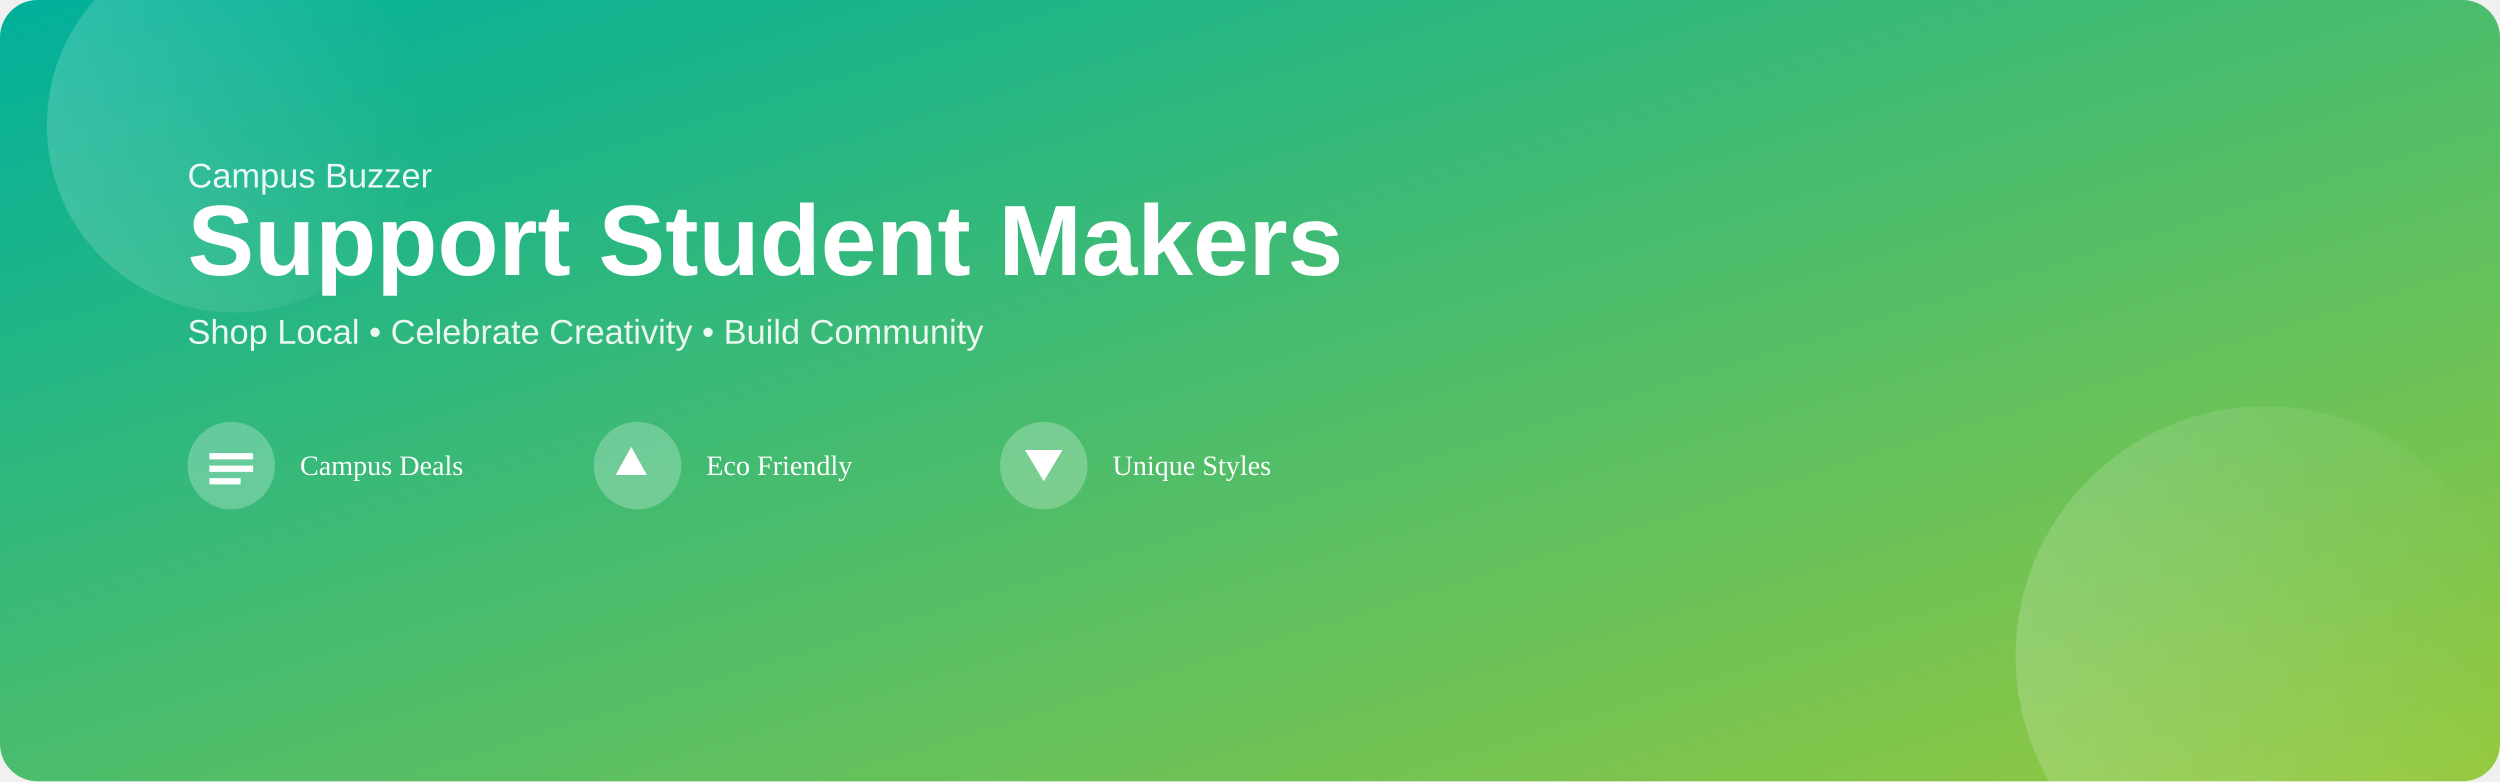
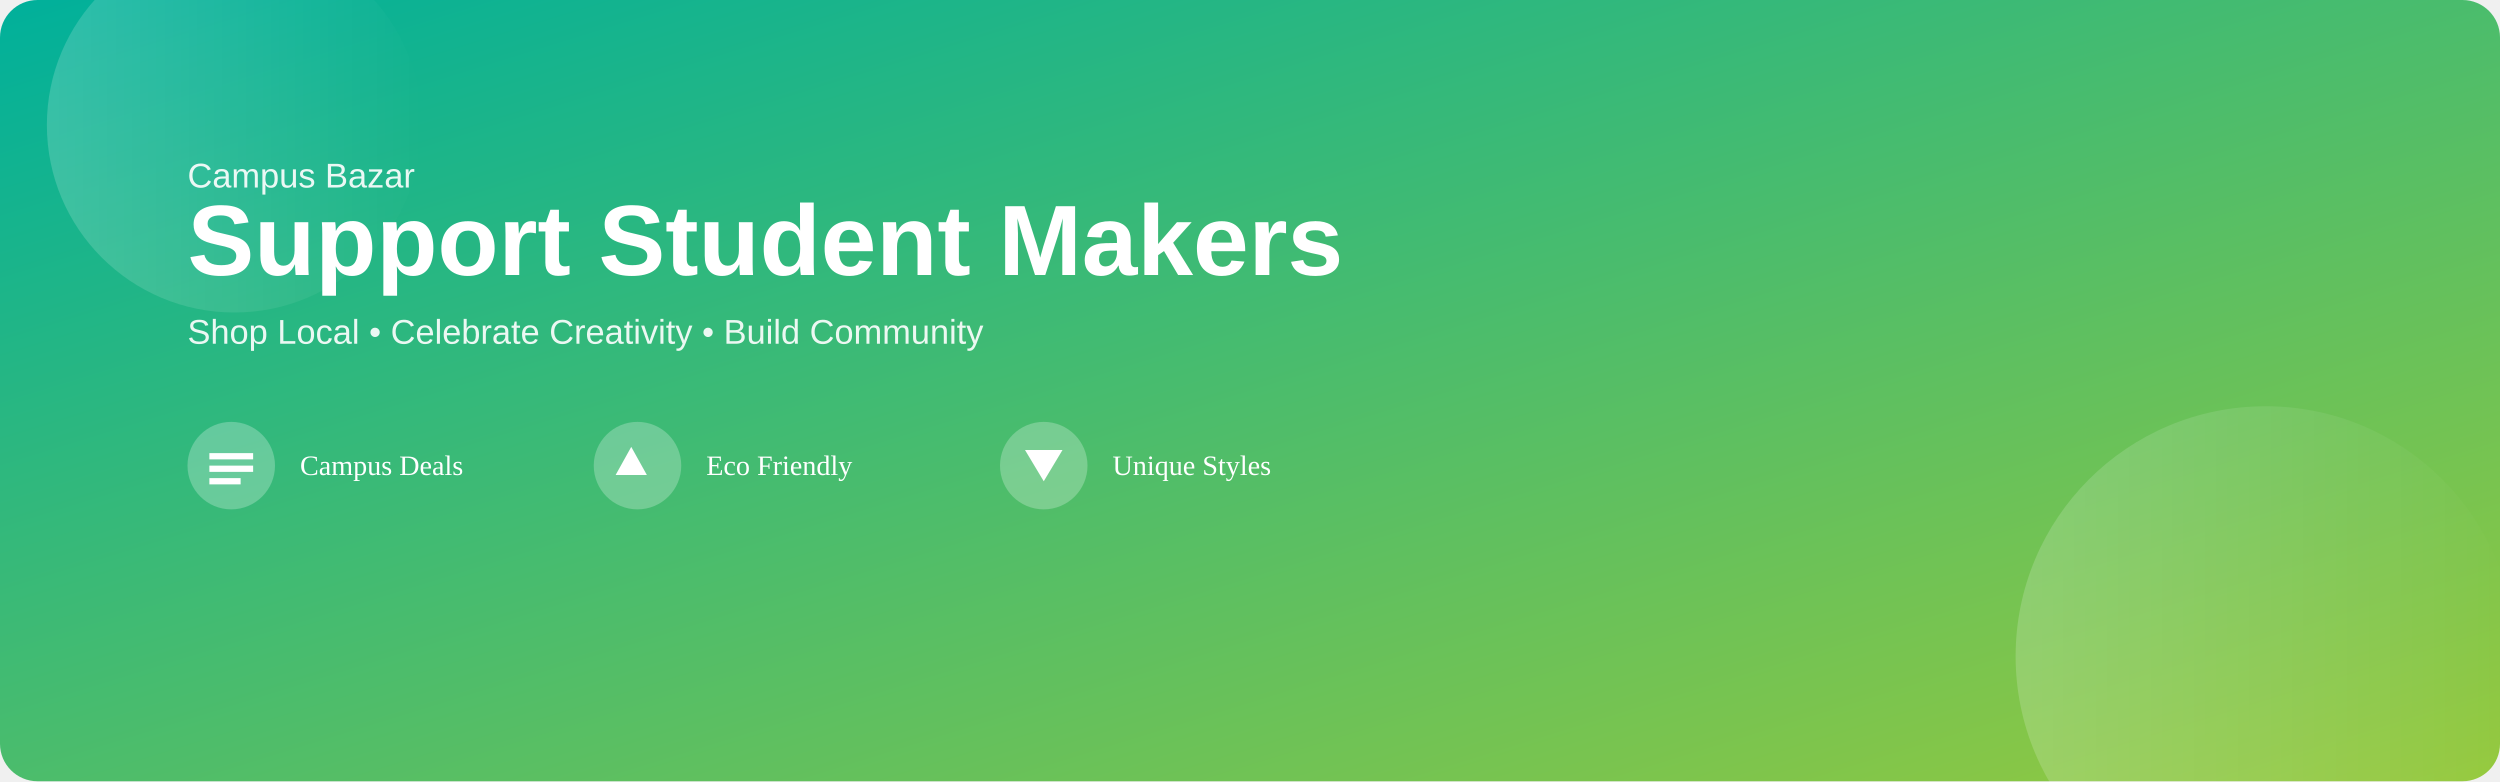
<svg xmlns="http://www.w3.org/2000/svg" width="1600" height="500" viewBox="0 0 1600 500">
  <defs>
    <linearGradient id="bgc" x1="0" y1="0" x2="1" y2="1">
      <stop offset="0%" stop-color="#00B09B" />
      <stop offset="100%" stop-color="#96C93D" />
    </linearGradient>
    <linearGradient id="w" x1="0" y1="0" x2="1" y2="0">
      <stop offset="0%" stop-color="#fff" stop-opacity="0.18" />
      <stop offset="100%" stop-color="#fff" stop-opacity="0" />
    </linearGradient>
  </defs>
  <rect width="1600" height="500" rx="24" fill="url(#bgc)" />
  <circle cx="1450" cy="420" r="160" fill="url(#w)" />
  <circle cx="150" cy="80" r="120" fill="url(#w)" />
  <g transform="translate(120,120)" fill="#fff">
-     <text x="0" y="0" font-family="'Segoe UI', Arial" font-size="22" opacity="0.9">Campus Buzzer</text>
+     <text x="0" y="0" font-family="'Segoe UI', Arial" font-size="22" opacity="0.9">Campus Bazar</text>
    <text x="0" y="56" font-family="'Segoe UI', Arial" font-weight="700" font-size="64">Support Student Makers</text>
    <text x="0" y="100" font-family="'Segoe UI', Arial" font-size="22" opacity="0.9">Shop Local • Celebrate Creativity • Build Community</text>
    <g transform="translate(0,150)">
      <g transform="translate(0,0)">
        <circle cx="28" cy="28" r="28" fill="rgba(255,255,255,0.25)" />
        <path d="M14 28h28v4H14zM14 20h28v4H14zM14 36h20v4H14z" fill="#fff" />
        <text x="72" y="34" font-size="18">Campus Deals</text>
      </g>
      <g transform="translate(260,0)">
        <circle cx="28" cy="28" r="28" fill="rgba(255,255,255,0.25)" />
        <path d="M14 34l10-18 10 18H14z" fill="#fff" />
        <text x="72" y="34" font-size="18">Eco Friendly</text>
      </g>
      <g transform="translate(520,0)">
        <circle cx="28" cy="28" r="28" fill="rgba(255,255,255,0.25)" />
        <path d="M16 18h24l-12 20z" fill="#fff" />
        <text x="72" y="34" font-size="18">Unique Styles</text>
      </g>
    </g>
  </g>
</svg>
